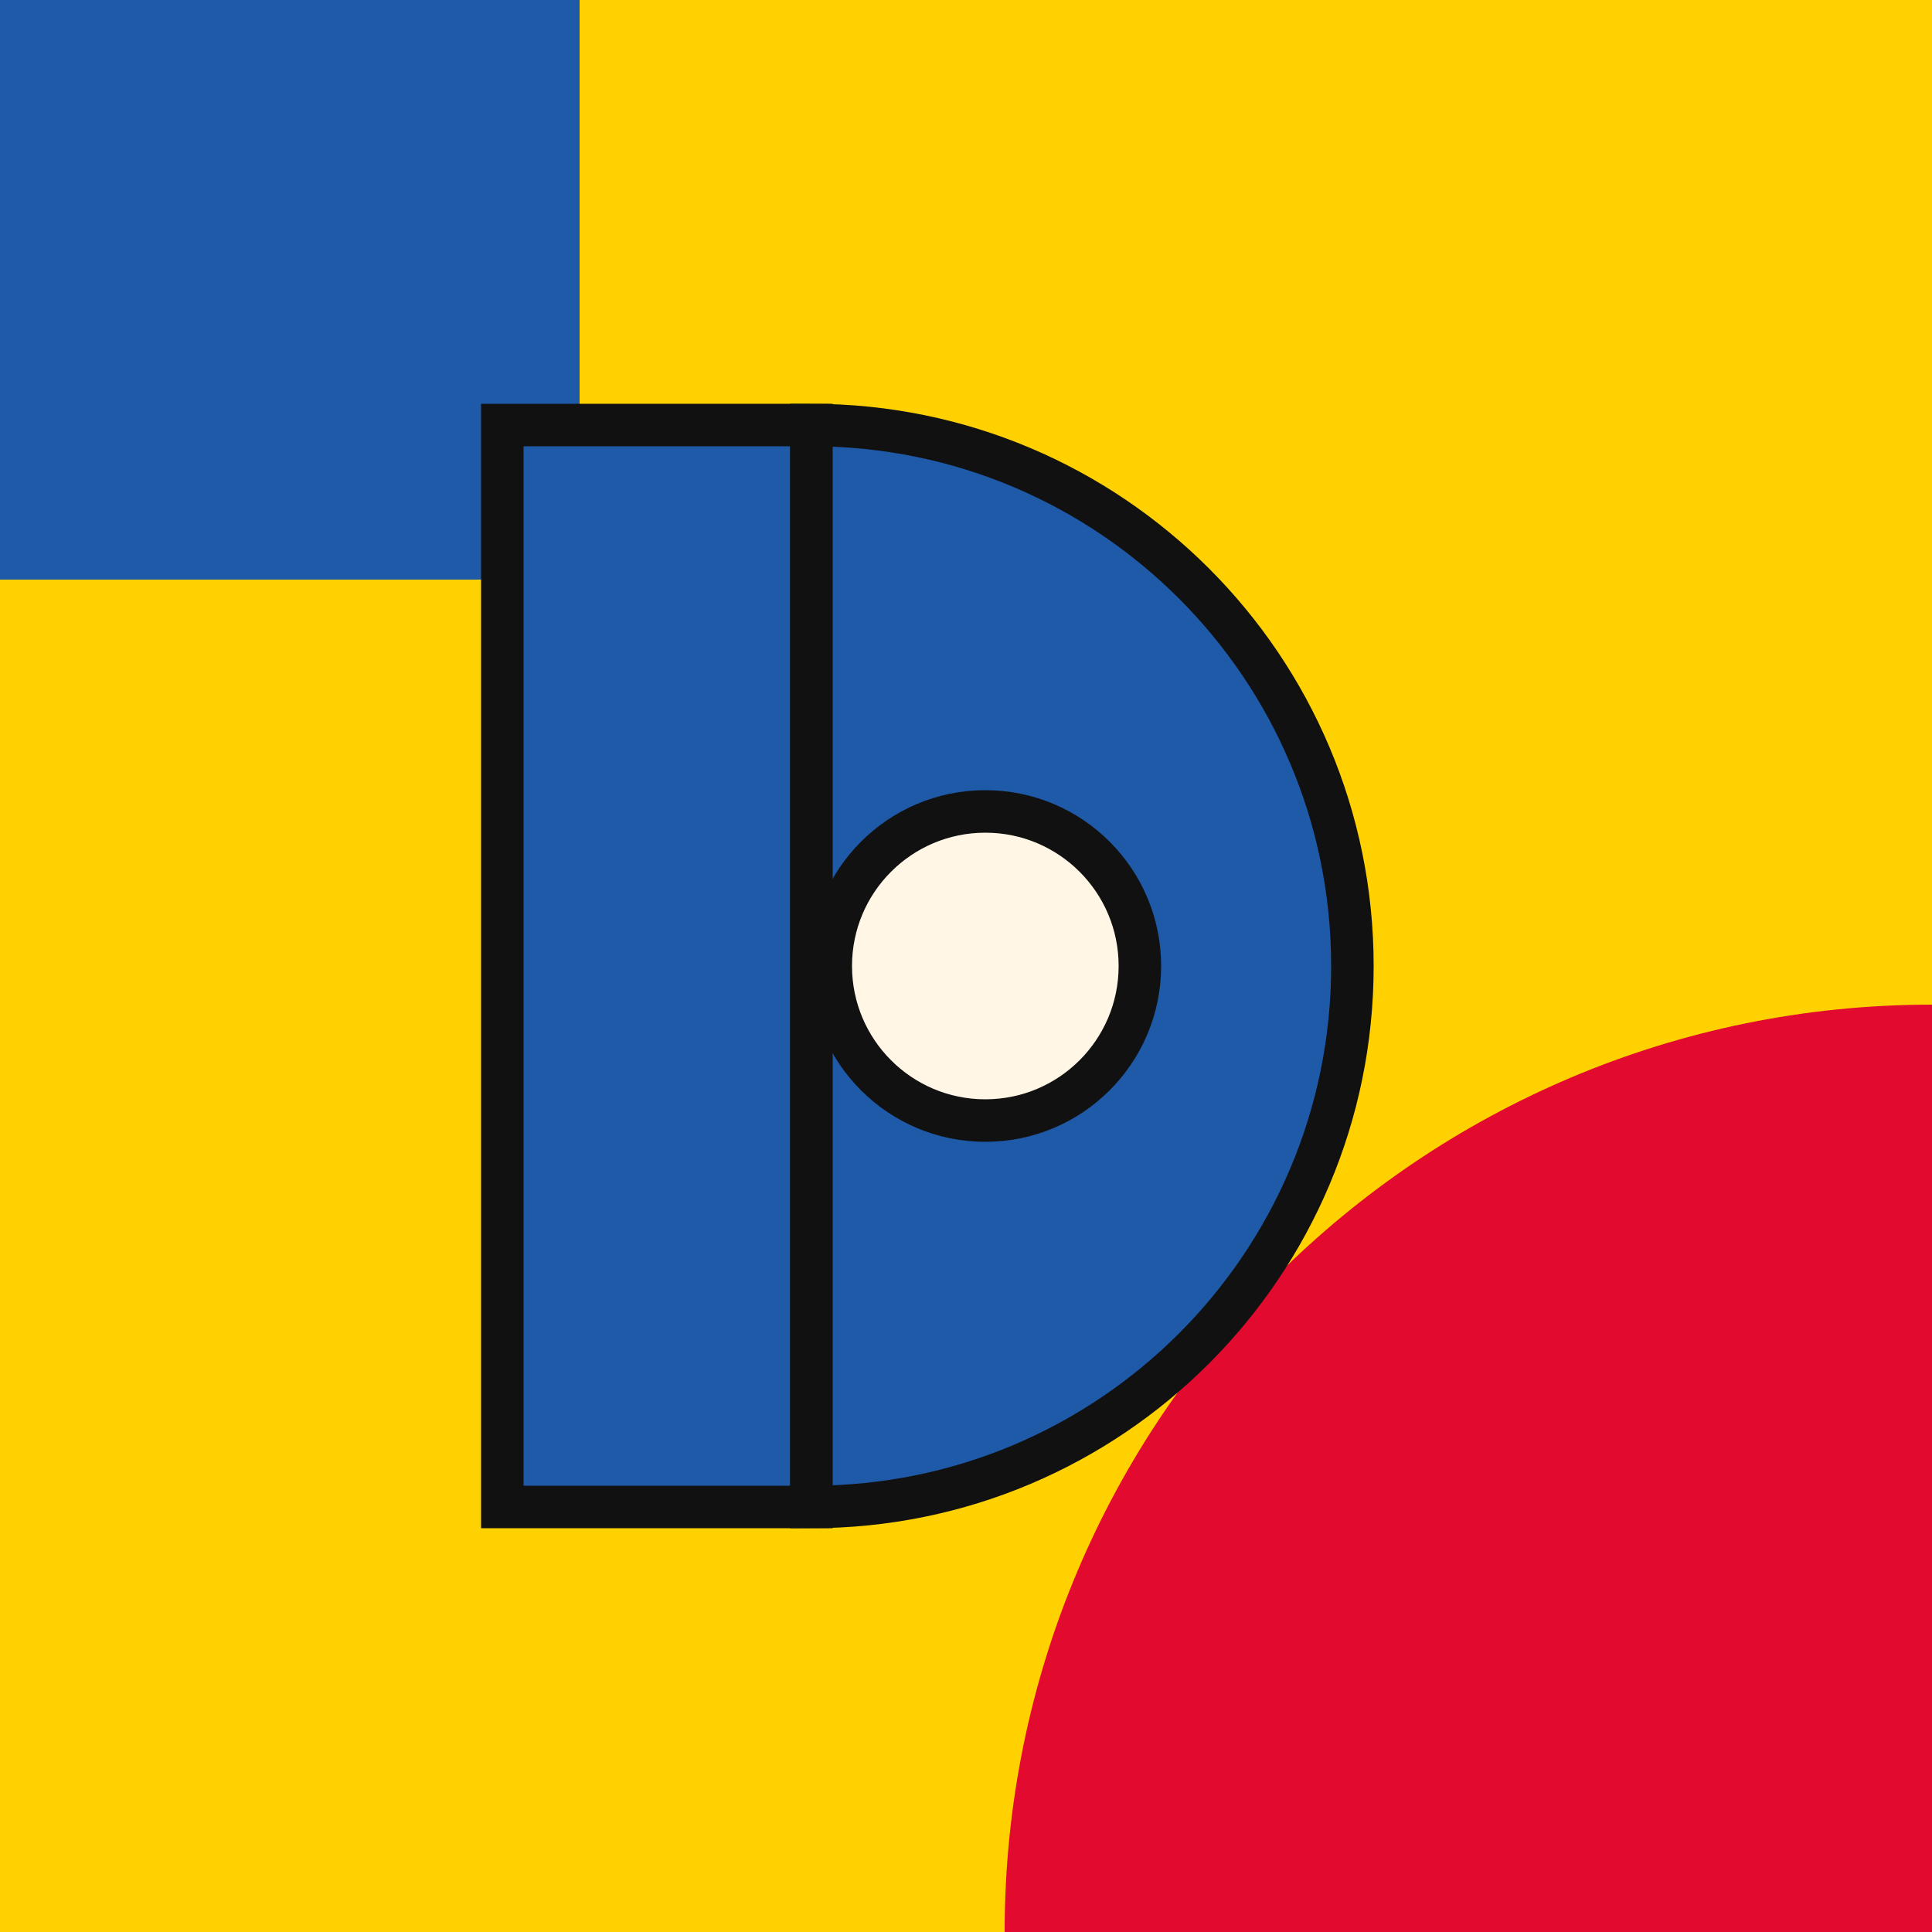
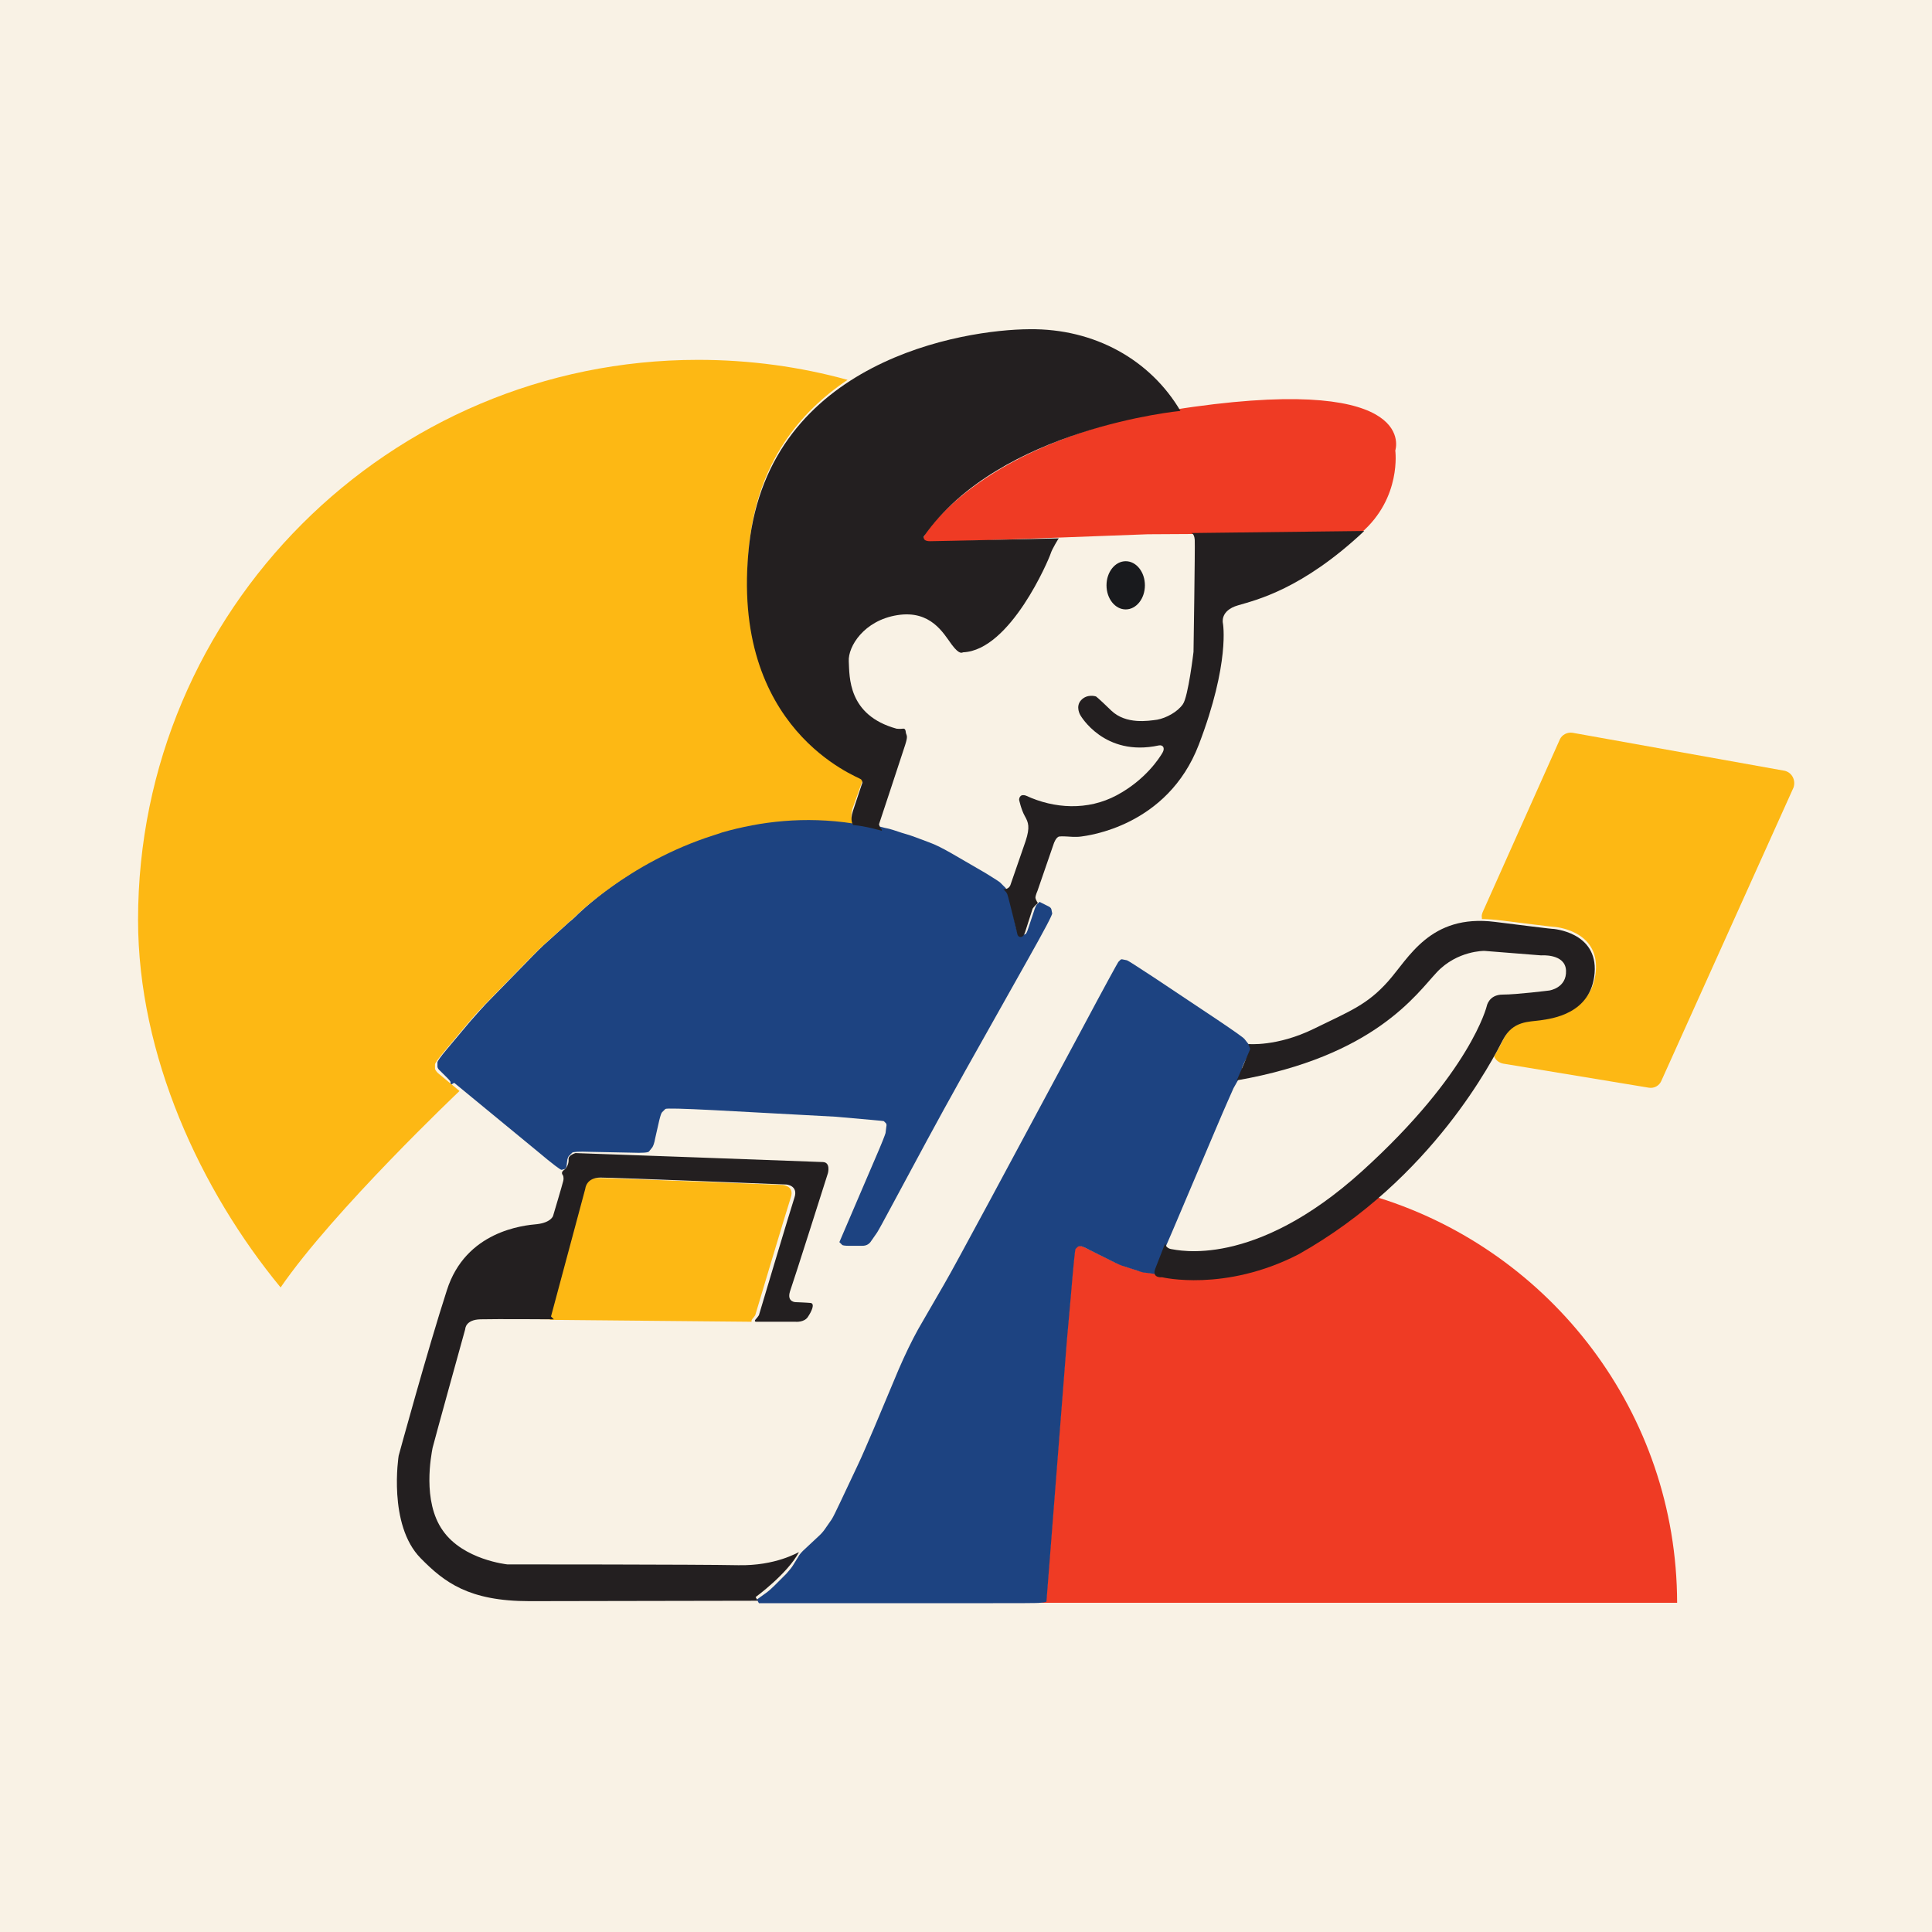
- <svg xmlns="http://www.w3.org/2000/svg" viewBox="0 0 100 100">
-   <rect width="100" height="100" fill="#FFD100" />
-   <path d="M100 100L100 52A48 48 0 0 0 52 100Z" fill="#E30A2F" />
-   <rect width="30" height="30" fill="#1E5AA8" />
-   <rect x="26" y="22" width="16" height="56" fill="#1E5AA8" stroke="#111" stroke-width="2.2" />
-   <path d="M42 22A28 28 0 0 1 42 78Z" fill="#1E5AA8" stroke="#111" stroke-width="2.2" />
-   <circle cx="51" cy="50" r="8" fill="#FFF6E5" stroke="#111" stroke-width="2.2" />
+ <svg xmlns="http://www.w3.org/2000/svg" role="img" aria-label="Dropper" viewBox="0 0 473 473">
+   <style type="text/css">
+ 	.st0{fill:#F9F2E5;}
+ 	.st1{fill-rule:evenodd;clip-rule:evenodd;fill:#EF3B24;}
+ 	.st2{fill-rule:evenodd;clip-rule:evenodd;fill:#1D4381;}
+ 	.st3{fill-rule:evenodd;clip-rule:evenodd;fill:#231F20;}
+ 	.st4{fill-rule:evenodd;clip-rule:evenodd;fill:#FDB814;}
+ 	.st5{fill-rule:evenodd;clip-rule:evenodd;fill:#191A1D;}
+ </style>
+   <rect class="st0" width="473" height="473" />
+   <g>
+     <g>
+       <path class="st1" d="M337.4,293.2c-5.5,4.7-11.9,9.3-19.1,13.4c-18.1,9.3-33.4,5.6-33.4,5.6s-2.5,0.3-1.7-2    c-0.2,0.6-0.3,0.9-0.3,1l0.4,0.7l-2.9-0.4c-0.5-0.1-1.2-0.2-2-0.5l-3.1-1c-0.8-0.3-1.9-0.7-3.3-1.4l-5.2-2.6c-1.4-0.7-2.1-1-2.2-1    h-0.5c-0.1,0-0.3,0.1-0.4,0.2l-0.5,0.5c-0.1,0.1-0.5,3.9-1.1,11.2l-1,11.2l-5,63.9c0,0-0.1,0.2-1.5,0.3l-0.1,0    c-0.3,0.1-5.4,0.1-15.5,0.1l171.6,0C410.5,345.8,379.7,306.4,337.4,293.2z" />
+       <path class="st1" d="M333.2,130.5c10-8.6,8.4-20.2,8.4-20.2s6.2-18.4-49.4-10.7c-49,6.8-64.4,29.1-65.7,31.2c-1.3,2.2,0.8,2,0.8,2    l53.7-2L333.2,130.5z" />
+     </g>
+     <g>
+       <path class="st2" d="M216.4,274.5l0.5,0.5c0.1,0.1,0.2,0.4,0.1,0.8l-0.2,1.6c-0.1,0.4-0.9,2.5-2.6,6.4l-8.7,20.3l0.7,0.7    c0.1,0.1,0.7,0.2,1.5,0.2h3.4c0.9,0,1.5-0.3,2-0.9l1.6-2.3c0.4-0.6,1.7-3,3.9-7.1l8.4-15.6c2.2-4.1,5.3-9.7,9.3-16.9l15.4-27.4    c4-7.1,6-10.9,5.9-11.2l-0.2-1c-0.1-0.3-0.3-0.5-0.7-0.7l-2.2-1.1l-0.7,0.7c-0.1,0.1-0.4,0.7-0.7,1.7l-1.3,3.9    c-0.3,1-0.6,1.6-0.8,1.6l-1.1,0.4l-0.7-0.7c-0.1-0.1-0.4-1-0.7-2.5l-1.3-5.7c-0.3-1.5-0.7-2.4-1-2.8l-1.3-1.3    c-0.3-0.3-1.6-1.1-3.7-2.4l-8.1-4.7c-2.1-1.2-4-2.2-5.7-2.8l-2.4-0.9c-1.1-0.4-2.1-0.8-3.2-1.1l-1-0.3c-1.5-0.5-2.9-1-4.1-1.2    c-14.6-3.9-28-2.7-39.3,0.6c-0.8,0.2-1.5,0.4-2.1,0.7c-21.1,6.7-34.4,20.4-34.4,20.4l0,0c-0.5,0.5-1,0.9-1.5,1.3l-5.2,4.7    c-1.4,1.2-3.2,3-5.3,5.2l-8.4,8.6c-2.2,2.2-4,4.3-5.5,6l-5.7,6.8c-1.5,1.8-2.2,2.8-2.2,3.1v1c0,0.3,0.2,0.7,0.7,1.1l1.8,1.8    c0.5,0.5,0.7,0.8,0.7,0.9v0.7l0.9-0.5l20.3,16.7c3.8,3.2,5.8,4.7,6,4.6l0.8-0.2c0.2-0.1,0.3-0.3,0.4-0.7l0.2-1.6    c0.1-0.4,0.2-0.7,0.4-0.9l0.8-0.8c0.2-0.2,1.6-0.3,4.3-0.2l10.2,0.2c2.7,0.1,4.1,0,4.3-0.3l0.8-1c0.2-0.3,0.5-1,0.7-2.2l1-4.4    c0.3-1.2,0.5-1.8,0.7-2l0.8-0.8c0.2-0.2,4.2-0.1,12,0.3l29.7,1.6C212.3,274.1,216.3,274.4,216.4,274.5z" />
+       <path class="st2" d="M304.7,254.4c-0.3-0.4-2.6-2-6.6-4.7l-15.6-10.4c-4.1-2.7-6.3-4.1-6.6-4.2l-1-0.2c-0.3-0.1-0.5,0-0.6,0.1    l-0.5,0.5c-0.1,0.1-3.2,5.7-9,16.6l-22.4,41.7c-5.9,10.9-9.6,17.8-11.3,20.7l-6.3,10.9c-1.6,2.9-3.2,6.2-4.8,9.9l-6,14.3    c-1.6,3.7-2.9,6.8-4,9.1l-4.2,8.9c-1.1,2.3-1.8,3.8-2.2,4.4l-1.6,2.3c-0.4,0.6-1,1.3-1.8,2l-3.1,2.9c-0.8,0.7-1.4,1.4-1.7,2    l-1.3,2.1c-0.3,0.5-0.9,1.2-1.6,2l-2.9,2.9c-0.7,0.7-1.4,1.3-1.8,1.6l-2.5,1.8l0.5,0.9l53.3,0c10,0,15.2,0,15.5-0.1l0.1,0    c1.4-0.1,1.5-0.3,1.5-0.3l5-63.9l1-11.2c0.6-7.3,1-11,1.1-11.2l0.5-0.5c0.1-0.1,0.3-0.2,0.4-0.2h0.5c0.1,0,0.9,0.3,2.2,1l5.2,2.6    c1.4,0.7,2.5,1.2,3.3,1.4l3.1,1c0.8,0.3,1.5,0.5,2,0.5l2.9,0.4l-0.4-0.7c-0.1-0.1,1.2-3.4,4-9.8l10.4-24.5    c2.7-6.4,4.3-9.9,4.6-10.6l1.3-2.3c0.3-0.6,0.5-1.1,0.6-1.4l0.2-1.3c0.1-0.3,0.3-0.8,0.6-1.4l1.8-3.3L304.7,254.4z" />
+     </g>
+     <path class="st3" d="M292.2,159.6c0,0-1.3,11-2.6,12.8c-1.3,1.9-4.1,3.4-6.3,3.8c-2.2,0.3-7.6,1.2-11.2-2.2   c-3.5-3.4-3.8-3.5-3.8-3.5s-2.1-0.7-3.6,0.9c-1.5,1.6-0.2,3.7-0.2,3.7s5.8,10.3,19.2,7.4c1-0.2,1.6,0.6,0.9,1.8s-4.1,6.6-11.2,10.4   c-7.1,3.8-15.3,3.3-22.2,0.1c-1.7-0.6-1.7,1-1.7,1s0.5,2.4,1.4,4c0.9,1.6,1.3,2.7,0.2,6.1c-1.2,3.5-3.7,10.7-3.7,10.7   s-0.3,1.2-1.8,1.1c0,0,0.7,0.5,1,1.2s2.5,9.9,2.5,9.9s0.2,0.7,0.9,0.6c0.7-0.1,1-1.3,1-1.3l1.8-5.6c0,0,0.4-0.7,1.3-1.4   c0,0-0.5-0.7-0.6-1.3c0-0.6,0.5-1.7,0.5-1.7l4-11.6c0,0,0.5-1.5,1.3-1.7c0.9-0.1,1.6,0,2,0c0.3,0,2,0.2,3.4,0   c1.4-0.2,21.1-2.4,28.8-22.5c7.7-20.1,5.9-29.7,5.9-29.7s-0.8-3.1,3.7-4.4c4.4-1.3,15.7-3.9,30.9-18.2l-42.4,0.5c0,0,0.8,0,0.9,1.7   C292.6,134.1,292.2,159.6,292.2,159.6z" />
+     <path class="st4" d="M436.9,188.7l-51.9-9.3c-1.3-0.2-2.6,0.5-3.1,1.6l-18.9,42.3c-0.2,0.5-0.3,0.9-0.2,1.4l0,0.3   c1.1,0,2.2,0.1,3.5,0.2c15.9,2,14.1,1.7,14.1,1.7s11.1,0.7,10.3,10.8c-0.8,10.1-10.6,11.2-13.3,11.6c-2.8,0.4-6.7,0.1-9.1,4.7   c-0.4,0.8-1.2,2.4-2.5,4.6c0.3,0.9,1.2,1.6,2.2,1.8l35.7,5.9c1.3,0.2,2.5-0.5,3-1.6l32.4-71.9C439.7,191,438.7,189.1,436.9,188.7z" />
+     <path class="st4" d="M191.6,290.1c0,0-42.1-1.7-45.5-1.7c-3.4,0-3.7,2.7-3.7,2.7l-8.4,31.3l0.7,0.7c0,0-1.6,0-3.8,0l53.3,0.5   c-0.4,0-0.2-0.4,0-0.7c0.3-0.3,0.7-0.9,0.7-0.9s7.7-25.8,8.7-28.8C194.6,290.3,191.6,290.1,191.6,290.1z" />
+     <g>
+       <path class="st4" d="M109,264.5" />
+       <path class="st4" d="M211.1,191.3c0,0,0.4-0.5-0.2-1.2c-0.6-0.6-32.4-12-27.4-57.3c2.1-19.4,12.1-31.8,24-39.8    c-11.6-3.2-23.9-4.9-36.6-4.9c-75.7,0-137.1,61.4-137.1,137.1c0,33.2,15.3,66.2,34.9,90c12.9-18.8,43.8-48.1,43.8-48.1l-5.3-4.4    c-0.5-0.5-0.7-0.9-0.7-1.1v-1c0-0.3,0.7-1.3,2.2-3.1l5.7-6.8c1.5-1.8,3.3-3.8,5.5-6l8.4-8.6c2.2-2.2,3.9-4,5.3-5.2l5.2-4.7    c0.5-0.5,1-0.9,1.5-1.3c0,0,13.3-13.7,34.4-20.4c0.6-0.2,1.3-0.4,2.1-0.7c9.4-2.7,20.2-4,32-2.2l-0.2-0.6c0-0.1-0.1-0.2-0.1-0.5    l0,0l0,0c-0.1-0.5-0.1-1.4,0.2-2.5C209.6,195.5,211.1,191.3,211.1,191.3z" />
+     </g>
+     <path class="st3" d="M215.9,203.4c0,0-4.1-1.2-7-1.4c0,0-0.9-1-0.1-3.4s2.2-6.6,2.2-6.6s0.4-0.5-0.2-1.2   c-0.6-0.6-32.4-12-27.4-57.3c5-45.3,52.5-52.8,68.6-52.9c16.1-0.2,29.7,7.6,37,20c0,0-44.3,4.2-62.8,30.7c0,0-0.5,1.2,1.5,1.2   c2,0,31.5-0.7,31.5-0.7s-1.6,2.5-2,3.8c-0.4,1.3-9.8,23.6-21.4,24.1c-0.2,0-0.8,0.8-2.8-1.9c-2-2.7-5.1-8.5-13.3-7.2   s-12.1,7.7-11.9,11.3c0.2,3.7-0.3,13.2,11.7,16.5c0,0,0.8,0.1,1.5,0c0.6-0.1,0.7,0.3,0.8,1.1c0.2,0.7,0.5,0.7-0.2,2.9   s-6.4,19.4-6.4,19.4s0.2,0.8,0.5,1.1C215.9,203.1,215.9,203,215.9,203.4z" />
+     <path class="st3" d="M305.6,255.6c0,0,7,0.7,16-3.7c9-4.4,13.1-5.9,18.2-11.6c5.1-5.7,10.3-16.6,26.2-14.6   c15.9,2,14.1,1.7,14.1,1.7s11.1,0.7,10.3,10.8c-0.8,10.1-10.6,11.2-13.3,11.6c-2.8,0.4-6.7,0.1-9.1,4.7s-17.2,34.1-50.1,52.6   c-18.1,9.3-33.4,5.6-33.4,5.6s-2.5,0.3-1.7-2c0.9-2.3,2.5-6.4,2.5-6.4s-0.1,1.2,1.4,1.5c1.5,0.2,20.2,5,46.8-19.1   c26.6-24.1,30.5-40.4,30.5-40.4s0.5-2.8,3.9-2.8c3.4,0,11.4-1,11.4-1s4.3-0.6,4.1-4.9c-0.2-4.2-6.1-3.7-6.1-3.7l-13.9-1.1   c0,0-6.6-0.1-11.6,5.2s-15.2,20.6-49,26.5l3.3-7.7L305.6,255.6z" />
+     <path class="st3" d="M202.7,287.2c0,0,0.7-2.6-1.2-2.7c-1.8-0.1-60.6-2.2-60.6-2.2s-1.8,0.5-1.7,1.5c0.1,1-0.4,2.2-1.2,2.7   c-0.8,0.6-0.2,1.2-0.2,1.2s0.3,0.5,0.1,1.4c-0.2,0.9-2.5,8.6-2.5,8.6s-0.5,1.6-3.9,2c-3.4,0.3-17.5,1.7-22.1,16.2   c-4.7,14.5-11.8,40.5-11.8,40.5s-2.7,16.9,5.4,25.1c5.8,5.9,11.8,10.5,26.6,10.5l55.9-0.1l-0.5-0.9c0,0,7.8-5.7,10.6-11   c-0.2,0-5.6,3.4-14.9,3.2c-9.3-0.2-56.5-0.2-56.5-0.2s-10.8-1.1-15.8-8.3c-5.1-7.2-2.8-18.5-2.5-20.2c0.4-1.7,8-29.1,8-29.1   s0-2.3,3.7-2.4s18,0,18,0l-0.7-0.7l8.4-31.3c0,0,0.2-2.7,3.7-2.7c3.4,0,45.5,1.7,45.5,1.7s3,0.2,2,3.2c-1,3-8.7,28.8-8.7,28.8   s-0.4,0.6-0.7,0.9c-0.3,0.3-0.5,0.7,0.1,0.7c0.5,0,9.6,0,9.6,0s2.1,0.2,3-1.2c1-1.5,1.7-3.2,0.7-3.4c-1-0.1-3.7-0.2-3.7-0.2   s-2.2,0-1.4-2.6C194.3,313.7,202.7,287.2,202.7,287.2z" />
+     <ellipse class="st5" cx="275.6" cy="143.3" rx="4.7" ry="5.9" />
+   </g>
</svg>
